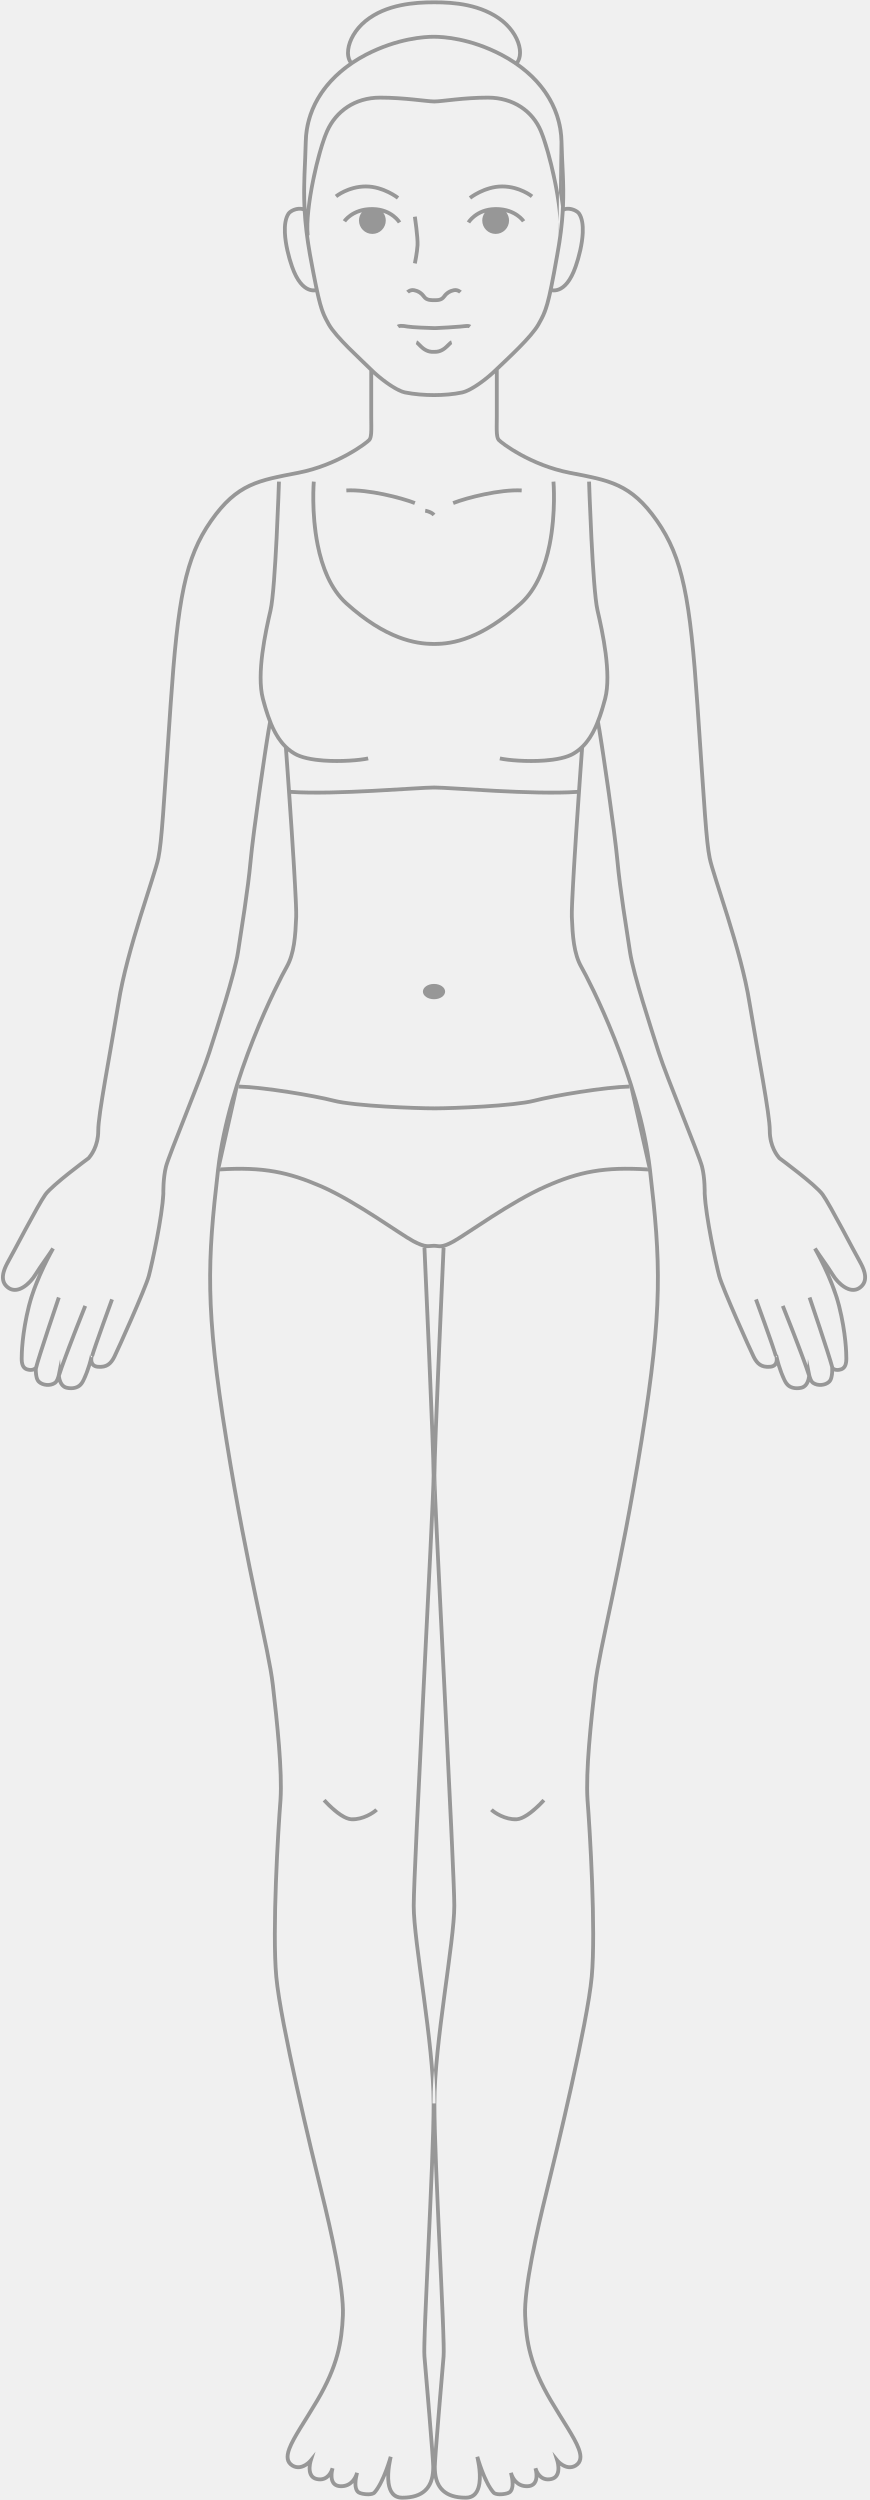
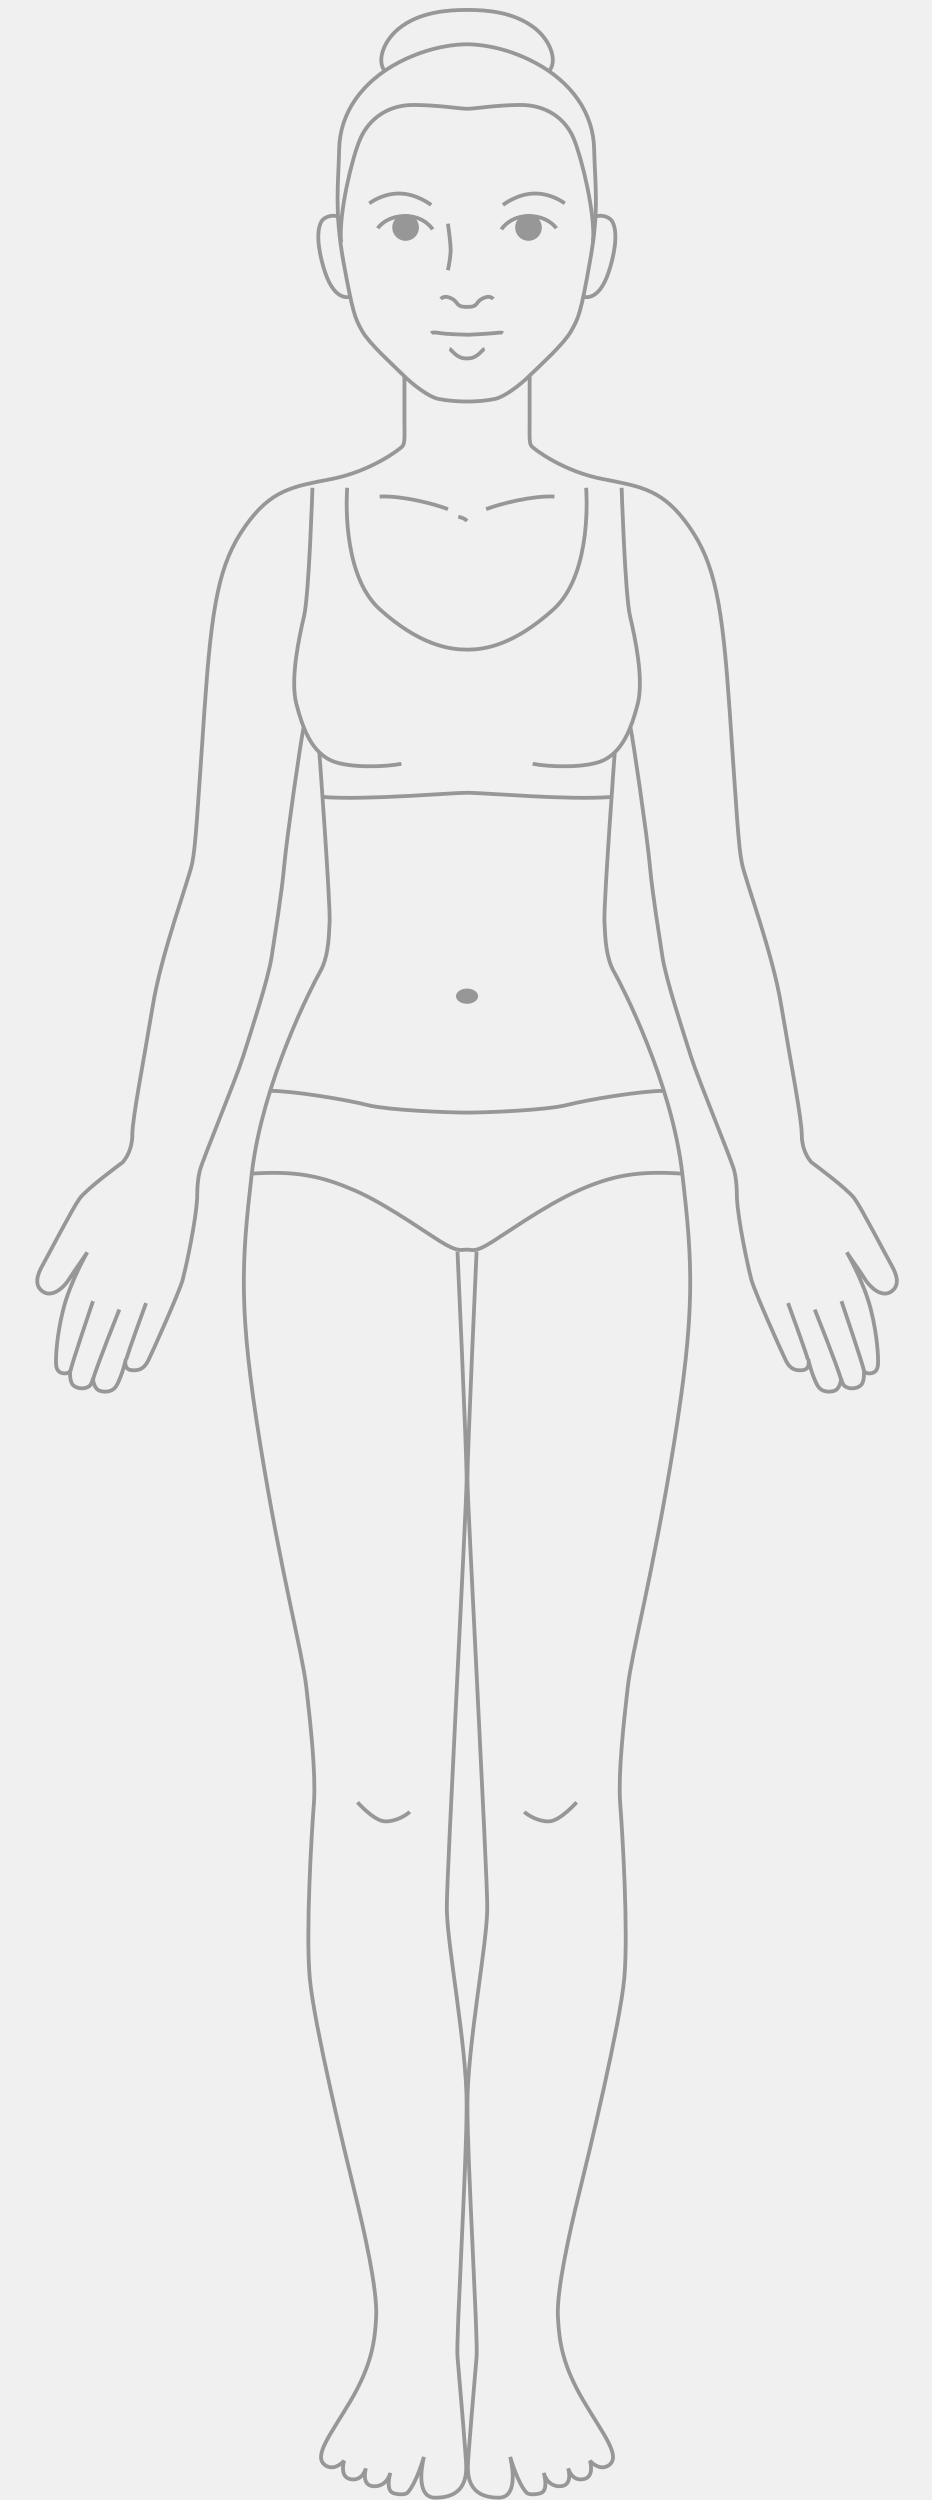
- <svg xmlns="http://www.w3.org/2000/svg" width="100%" height="100%" viewBox="0 0 227 653" version="1.1" xml:space="preserve" style="fill-rule:evenodd;clip-rule:evenodd;stroke-linejoin:round;stroke-miterlimit:2;">
-   <path d="M91.102,16.437C83.67,21.684 79.537,28.937 79.364,36.989C79.236,42.952 78.741,47.808 79.028,54.098C78.683,54.021 78.309,54.001 77.926,54.035C76.744,54.139 75.508,54.752 74.96,55.506L74.954,55.514C74.099,56.796 73.819,58.709 73.914,60.824C74.051,63.862 74.938,67.325 75.792,69.764C77.216,73.878 78.999,75.456 80.383,76.036C81.192,76.375 81.892,76.391 82.374,76.33C83.462,81.296 84.118,82.601 85.428,84.944C87.344,88.373 93.788,94.131 96.41,96.753C96.428,96.771 96.446,96.789 96.464,96.807L96.464,108.8C96.464,110.465 96.537,112.022 96.444,113.173C96.393,113.81 96.318,114.308 96.088,114.571C95.399,115.358 87.906,121.041 77.769,123.009C67.32,125.038 61.652,125.873 54.754,135.713C47.918,145.465 45.975,156.216 44.065,184.066C42.168,211.721 41.772,219.509 40.874,224.002C39.973,228.504 32.672,247.913 30.47,261.82C28.165,275.753 25.164,291.09 25.164,295.3C25.164,299.208 23.355,301.486 22.82,302.132C22.077,302.681 13.298,309.19 11.46,311.705C9.556,314.31 2.74,327.535 1.938,328.838L1.924,328.863C1.485,329.678 0.458,331.4 0.282,333.117C0.154,334.372 0.457,335.623 1.646,336.586C2.801,337.554 4.101,337.611 5.359,337.133C7.088,336.475 8.736,334.749 9.69,333.162C9.821,332.951 9.958,332.738 10.097,332.522C8.963,335.082 7.804,338.079 7.079,340.979C5.263,348.242 5.164,353.589 5.164,354.9C5.164,356.437 5.597,357.584 6.661,358.057C6.652,358.053 7.779,358.561 8.857,358.192C8.875,358.719 8.935,359.39 9.103,359.984C9.271,360.578 9.552,361.093 9.955,361.393C10.992,362.298 13.161,362.641 14.649,361.611L14.652,361.609C14.873,361.45 15.068,361.217 15.23,360.953C15.264,361.042 15.3,361.131 15.34,361.22C15.657,361.924 16.18,362.583 16.997,362.871L17.002,362.873C18.028,363.215 20.399,363.403 21.656,361.711C22.19,361.081 23.115,358.932 23.813,356.658C23.863,356.724 23.919,356.788 23.979,356.848C24.31,357.181 24.797,357.438 25.522,357.498C26.81,357.61 27.76,357.37 28.516,356.866C29.257,356.372 29.817,355.612 30.311,354.624C31.215,352.816 38.442,336.746 39.346,333.432L39.347,333.43C40.252,330.012 42.862,317.854 43.163,311.825L43.164,311.788C43.164,311.788 43.064,307.865 43.848,304.825C44.647,301.728 53.142,281.346 55.14,275.051C57.146,268.733 61.756,254.692 62.658,248.775L62.658,248.775C63.559,242.767 65.261,232.555 65.962,224.845C66.59,217.934 69.639,196.739 70.755,190.21C71.685,192.215 72.792,193.948 74.18,195.337C74.402,198.367 77.056,234.79 76.864,239.48C76.668,244.293 76.394,248.914 74.43,252.352C72.423,255.864 59.277,281.256 56.467,305.442C53.662,329.589 53.059,341.512 58.67,376.379C64.268,411.167 69.667,430.56 70.767,440.157C71.864,449.727 73.263,462.587 72.765,470.164C72.164,477.783 70.564,504.225 71.666,516.345C72.767,528.461 80.975,562.507 83.478,572.62C85.968,582.676 89.363,597.809 89.064,604.779C88.767,611.705 87.678,617.84 82.433,626.746C79.234,632.179 76.222,636.42 75.101,639.441C74.255,641.721 74.454,643.373 76.095,644.421L76.101,644.425C77.546,645.293 78.929,644.936 79.951,644.345C80.109,644.254 80.258,644.157 80.397,644.059C80.351,644.537 80.344,645.075 80.434,645.593C80.619,646.664 81.191,647.647 82.543,647.985L82.544,647.986C84.221,648.392 85.357,647.808 86.102,647.035L86.103,647.05C86.165,647.879 86.437,648.705 87.076,649.252C87.507,649.622 88.108,649.876 88.95,649.9C90.516,649.945 91.599,649.326 92.334,648.57C92.332,648.623 92.332,648.676 92.332,648.73C92.332,649.832 92.617,650.885 93.377,651.41C93.851,651.744 95.116,652.03 96.228,652.011C97.047,651.997 97.772,651.799 98.117,651.454L98.124,651.446C99.18,650.303 100.139,648.383 100.893,646.557C100.878,647.278 100.907,648.011 101.007,648.705C101.342,651.018 102.452,652.9 105.064,652.9C108.025,652.9 109.981,652.132 111.271,650.988C112.415,649.973 113.042,648.649 113.364,647.249C113.686,648.649 114.313,649.973 115.457,650.988C116.747,652.132 118.703,652.9 121.664,652.9C124.276,652.9 125.385,651.018 125.72,648.705C125.821,648.01 125.85,647.277 125.834,646.556C126.588,648.382 127.547,650.302 128.597,651.439L128.603,651.446C128.956,651.799 129.681,651.997 130.5,652.011C131.611,652.03 132.877,651.744 133.35,651.41C134.11,650.885 134.396,649.832 134.396,648.73C134.396,648.676 134.395,648.623 134.394,648.57C135.129,649.326 136.212,649.945 137.778,649.9C138.62,649.876 139.221,649.622 139.652,649.252C140.291,648.705 140.563,647.879 140.625,647.05L140.626,647.036C141.371,647.808 142.507,648.392 144.182,647.986L144.184,647.986C145.536,647.647 146.109,646.664 146.294,645.593C146.384,645.075 146.377,644.537 146.33,644.059C146.469,644.157 146.618,644.254 146.776,644.345C147.799,644.936 149.181,645.293 150.621,644.429L150.627,644.425C152.274,643.373 152.472,641.721 151.626,639.441C150.506,636.42 147.494,632.179 144.295,626.746C139.05,617.84 137.96,611.705 137.664,604.779C137.365,597.809 140.76,582.676 143.249,572.62C145.753,562.507 153.96,528.461 155.062,516.345C156.164,504.225 154.564,477.783 153.963,470.164C153.465,462.587 154.864,449.727 155.961,440.157C157.06,430.56 162.46,411.167 168.058,376.379C173.668,341.512 173.066,329.589 170.261,305.442C167.451,281.256 154.305,255.864 152.298,252.352C150.333,248.914 150.06,244.293 149.864,239.48C149.672,234.79 152.326,198.367 152.548,195.337C153.935,193.948 155.043,192.215 155.972,190.21C157.089,196.739 160.138,217.934 160.766,224.845C161.467,232.555 163.168,242.767 164.07,248.774L164.07,248.775C164.972,254.692 169.582,268.733 171.587,275.051C173.586,281.346 182.081,301.728 182.88,304.825C183.664,307.865 183.564,311.788 183.564,311.788L183.565,311.825C183.866,317.854 186.476,330.012 187.381,333.428L187.381,333.43C188.285,336.746 195.513,352.816 196.417,354.624C196.911,355.612 197.471,356.372 198.212,356.866C198.968,357.37 199.918,357.61 201.206,357.498C201.931,357.438 202.418,357.181 202.749,356.848C202.809,356.788 202.864,356.724 202.915,356.658C203.613,358.933 204.539,361.082 205.073,361.712C206.325,363.404 208.699,363.215 209.722,362.874L209.726,362.873C210.548,362.583 211.071,361.924 211.388,361.22C211.428,361.131 211.464,361.042 211.498,360.953C211.66,361.217 211.853,361.45 212.073,361.607L212.076,361.609C213.567,362.641 215.738,362.298 216.78,361.388C217.178,361.089 217.458,360.575 217.625,359.984C217.793,359.39 217.853,358.718 217.871,358.192C218.949,358.561 220.075,358.053 220.075,358.053C221.131,357.584 221.564,356.437 221.564,354.9C221.564,353.589 221.465,348.242 219.649,340.979C218.924,338.079 217.765,335.083 216.635,332.529C216.771,332.739 216.907,332.952 217.038,333.162C217.991,334.749 219.64,336.475 221.369,337.133C222.627,337.611 223.927,337.554 225.082,336.586C226.271,335.623 226.574,334.372 226.445,333.117C226.27,331.4 225.243,329.678 224.804,328.863L224.79,328.838C223.988,327.535 217.172,314.31 215.268,311.705C213.428,309.188 204.639,302.672 203.908,302.133C203.377,301.491 201.564,299.212 201.564,295.3C201.564,291.09 198.563,275.753 196.258,261.82C194.056,247.913 186.755,228.606 185.855,224.004L185.854,224.003C184.956,219.509 184.56,211.721 182.663,184.066C180.753,156.216 178.81,145.465 171.973,135.713C165.075,125.873 159.408,125.038 148.959,123.009C138.822,121.041 131.329,115.358 130.64,114.571C130.41,114.308 130.335,113.81 130.284,113.173C130.191,112.022 130.264,110.465 130.264,108.8L130.264,96.613C133.067,93.926 139.218,88.312 141.1,84.944C142.414,82.593 143.118,81.334 144.21,76.324C144.692,76.392 145.411,76.386 146.245,76.036C147.629,75.456 149.412,73.878 150.836,69.764C151.69,67.325 152.577,63.862 152.714,60.824C152.809,58.709 152.529,56.796 151.68,55.523L151.674,55.514C151.12,54.752 149.883,54.139 148.702,54.035C148.298,53.999 147.904,54.023 147.544,54.111C147.829,47.815 147.292,42.956 147.164,36.989C146.992,28.982 142.904,21.766 135.554,16.527C136.211,15.568 136.461,14.267 136.274,12.809C135.959,10.352 134.397,7.428 131.582,5.114L131.579,5.112C125.978,0.631 118.553,0.1 113.464,0.1L113.464,0.1L113.364,0.1C108.274,0.1 100.645,0.633 95.148,5.112L95.147,5.113C92.332,7.428 90.769,10.388 90.454,12.852C90.274,14.26 90.5,15.512 91.102,16.437ZM169.315,305.971C157.877,305.237 151.386,306.537 142.766,310.357L142.765,310.358C133.681,314.351 122.202,322.74 118.808,324.636C117.492,325.372 116.606,325.736 115.937,325.903L116.363,325.923C116.363,325.923 113.964,378.803 113.964,385.4C113.964,392 119.164,488.2 119.164,497.8C119.164,507.3 113.964,533.7 113.964,549.4C113.964,565.11 116.762,610.94 116.362,615.544L116.362,615.544C115.963,620.037 114.064,642.403 114.064,644.3C114.064,646.385 114.403,648.717 116.121,650.24C117.27,651.26 119.025,651.9 121.664,651.9C123.693,651.9 124.471,650.358 124.731,648.562C125.164,645.568 124.18,641.827 124.18,641.827L125.146,641.565C125.146,641.565 126.981,648.204 129.33,650.758C129.417,650.837 129.554,650.882 129.712,650.921C129.947,650.979 130.225,651.006 130.516,651.011C131.393,651.026 132.404,650.857 132.777,650.591L132.781,650.588C133.299,650.232 133.396,649.48 133.396,648.73C133.396,647.687 133.139,646.614 133.031,646.211C132.993,646.083 132.976,646.008 132.976,646.008L133.943,645.756C133.943,645.756 133.97,645.846 134.01,646.002C134.23,646.712 135.137,648.975 137.75,648.9C138.308,648.884 138.715,648.738 139.001,648.493C139.437,648.119 139.585,647.541 139.628,646.975C139.699,646.033 139.457,645.099 139.398,644.889L139.379,644.821L140.342,644.554C140.342,644.554 140.355,644.596 140.375,644.67C140.527,645.181 141.398,647.631 143.944,647.015C144.832,646.792 145.187,646.127 145.309,645.423C145.52,644.203 145.087,642.851 145.087,642.851L144.303,640.377L145.95,642.383C145.95,642.383 146.473,643.015 147.277,643.48C148.028,643.913 149.043,644.206 150.106,643.572C151.334,642.779 151.326,641.506 150.689,639.788C149.582,636.804 146.594,632.621 143.433,627.254C138.078,618.16 136.968,611.895 136.664,604.821C136.363,597.791 139.768,582.524 142.279,572.38C144.775,562.293 152.968,528.339 154.066,516.255C155.164,504.177 153.564,477.825 152.965,470.236L152.965,470.233C152.464,462.61 153.864,449.672 154.967,440.043C156.068,430.44 161.468,411.033 167.07,376.221C172.66,341.488 172.062,329.611 169.267,305.558L169.315,305.971ZM110.816,325.902C110.108,325.754 109.167,325.403 107.73,324.642C104.335,322.844 92.852,314.353 83.764,310.358C75.195,306.658 68.729,305.256 57.414,305.959L57.46,305.558C54.666,329.611 54.068,341.488 59.657,376.221C65.259,411.033 70.66,430.44 71.761,440.043C72.864,449.672 74.264,462.61 73.763,470.236L73.762,470.239C73.163,477.825 71.564,504.177 72.662,516.255C73.76,528.339 81.952,562.293 84.449,572.38C86.96,582.524 90.365,597.791 90.063,604.821C89.76,611.895 88.65,618.16 83.295,627.254C80.134,632.621 77.146,636.804 76.039,639.788C75.401,641.509 75.393,642.783 76.631,643.577C77.688,644.206 78.701,643.913 79.451,643.48C80.255,643.015 80.777,642.383 80.777,642.383L82.425,640.377L81.64,642.851C81.64,642.851 81.208,644.203 81.419,645.423C81.541,646.127 81.896,646.792 82.783,647.015C85.33,647.631 86.201,645.181 86.353,644.67C86.373,644.596 86.385,644.554 86.385,644.554L87.349,644.821L87.33,644.889C87.271,645.099 87.029,646.033 87.1,646.975C87.142,647.541 87.291,648.119 87.727,648.493C88.013,648.738 88.419,648.884 88.978,648.9C91.591,648.975 92.498,646.712 92.718,646.002C92.758,645.846 92.785,645.756 92.785,645.756L93.752,646.008C93.752,646.008 93.735,646.083 93.696,646.211C93.589,646.614 93.332,647.687 93.332,648.73C93.332,649.48 93.429,650.232 93.951,650.591L93.954,650.593C94.324,650.857 95.334,651.026 96.211,651.011C96.503,651.006 96.78,650.979 97.016,650.921C97.178,650.881 97.318,650.835 97.407,650.75C99.748,648.2 101.582,641.565 101.582,641.565L102.548,641.827C102.548,641.827 101.564,645.568 101.997,648.562C102.257,650.358 103.035,651.9 105.064,651.9C107.703,651.9 109.458,651.26 110.607,650.24C112.325,648.717 112.664,646.385 112.664,644.3C112.664,642.403 110.765,620.037 110.366,615.544L110.366,615.543C109.966,610.94 112.764,565.11 112.764,549.4C112.764,533.7 107.564,507.3 107.564,497.8C107.564,488.3 112.764,392 112.764,385.4C112.764,378.803 110.365,325.923 110.365,325.923L110.816,325.902ZM113.364,564.88C112.605,584.659 111.058,611.961 111.362,615.457C111.663,618.845 112.812,632.355 113.364,639.668C113.916,632.355 115.065,618.845 115.366,615.457C115.67,611.961 114.123,584.659 113.364,564.88ZM113.764,385.4C113.764,392 108.564,488.3 108.564,497.8C108.564,507.3 113.764,533.7 113.764,549.4L112.964,549.4C112.964,533.7 118.164,507.3 118.164,497.8C118.164,489.833 114.583,422.222 113.364,395.678L113.764,385.4ZM141.688,469.87C141.688,469.87 140.172,471.597 138.347,473C137.193,473.886 135.923,474.663 134.847,474.7C132.113,474.795 129.472,473.101 128.718,472.346L128.01,473.054C128.856,473.899 131.815,475.805 134.881,475.7C135.828,475.667 136.918,475.182 137.971,474.495C140.283,472.985 142.44,470.53 142.44,470.53L141.688,469.87ZM84.288,470.53C84.288,470.53 86.445,472.985 88.756,474.495C89.81,475.182 90.9,475.667 91.847,475.7C94.913,475.805 97.872,473.899 98.717,473.054L98.01,472.346C97.256,473.101 94.615,474.795 91.881,474.7C90.805,474.663 89.534,473.886 88.381,473C86.555,471.597 85.04,469.87 85.04,469.87L84.288,470.53ZM115.359,326.009C114.592,326.091 114.116,325.9 113.364,325.9L113.264,325.9C112.562,325.9 112.076,326.043 111.368,325.984C111.456,327.918 112.705,355.552 113.364,372.665C114.02,355.622 115.262,328.137 115.359,326.009ZM129.264,97.572C126.616,100.012 122.991,102.528 120.87,102.989C118.537,103.496 115.798,103.7 113.364,103.7C110.933,103.7 108.198,103.497 105.662,102.989L105.658,102.989C103.59,102.539 100.093,100.137 97.464,97.754L97.464,108.8C97.464,110.495 97.535,112.082 97.441,113.254C97.367,114.166 97.17,114.852 96.84,115.229C96.129,116.042 88.421,121.959 77.959,123.991C67.808,125.962 62.275,126.727 55.573,136.287C48.81,145.935 46.952,156.584 45.063,184.134C43.16,211.879 42.756,219.691 41.854,224.198C40.955,228.696 33.657,248.085 31.457,261.98L31.457,261.982C29.163,275.848 26.164,291.11 26.164,295.3C26.164,299.688 24.07,302.193 23.548,302.82L23.509,302.867L23.46,302.903C23.46,302.903 14.148,309.722 12.268,312.295C10.378,314.881 3.632,327.98 2.8,329.344C2.461,329.974 1.736,331.173 1.411,332.471C1.119,333.639 1.153,334.902 2.282,335.814L2.285,335.817C3.357,336.717 4.601,336.508 5.736,335.843C6.992,335.109 8.125,333.827 8.837,332.639L8.84,332.635C10.34,330.235 12.44,327.435 13.44,325.835L14.297,326.35C14.297,326.35 9.834,334.083 8.049,341.221C6.265,348.358 6.164,353.611 6.164,354.9C6.164,355.964 6.33,356.816 7.067,357.143L7.077,357.148C7.131,357.171 7.418,357.29 7.789,357.327C8.15,357.364 8.603,357.324 8.971,356.984C9.823,353.681 14.89,338.739 14.89,338.739L15.837,339.061C15.837,339.061 10.254,355.501 9.855,357.594L9.852,357.593C9.843,357.947 9.848,358.614 9.964,359.264C10.06,359.8 10.207,360.34 10.558,360.596L10.596,360.626C11.36,361.305 12.972,361.553 14.079,360.789C14.29,360.635 14.44,360.352 14.561,360.079C14.776,359.59 14.874,359.102 14.874,359.102L15.701,354.963L15.765,356.622C17.844,350.772 21.8,340.914 21.8,340.914L22.728,341.286C22.728,341.286 17.399,354.56 15.881,359.391C15.914,359.69 16.005,360.262 16.252,360.809C16.462,361.275 16.786,361.735 17.326,361.927C18.104,362.185 19.916,362.393 20.861,361.104L20.888,361.071C21.536,360.329 22.783,357.093 23.397,354.355C23.43,354.159 23.467,354.022 23.479,353.979C23.482,353.967 23.484,353.959 23.484,353.959C23.484,353.959 23.964,354.6 23.964,354.6L24.081,354.205L23.583,354.065C24.284,351.559 28.794,339.228 28.794,339.228L29.733,339.572C29.733,339.572 25.244,351.841 24.545,354.335L24.432,354.303C24.418,354.37 24.403,354.437 24.388,354.505C24.362,354.657 24.336,354.86 24.336,355.063C24.336,355.421 24.393,355.847 24.688,356.143C24.883,356.339 25.179,356.466 25.606,356.502L25.607,356.502C26.618,356.59 27.368,356.43 27.962,356.034C28.57,355.628 29.011,354.988 29.417,354.176C30.313,352.384 37.483,336.459 38.381,333.17C39.276,329.787 41.861,317.768 42.164,311.799C42.158,311.54 42.092,307.629 42.88,304.575C43.68,301.472 52.186,281.054 54.187,274.749C56.182,268.467 60.772,254.508 61.67,248.625C62.569,242.632 64.267,232.445 64.966,224.755C65.657,217.15 69.271,192.308 70.044,188.54C69.337,186.735 68.735,184.75 68.18,182.627C66.463,176.06 68.863,164.945 70.177,159.287C71.473,153.703 72.364,125.784 72.364,125.784L73.364,125.816C73.364,125.816 72.455,153.897 71.151,159.513C69.864,165.055 67.465,175.94 69.148,182.373C70.809,188.725 72.819,193.829 77.122,196.372L77.125,196.374C78.833,197.422 81.615,197.94 84.558,198.156C89.052,198.485 93.922,198.086 96.055,197.612L96.272,198.588C94.085,199.074 89.092,199.491 84.485,199.153C81.363,198.924 78.419,198.339 76.606,197.229C76.13,196.947 75.679,196.636 75.252,196.296C75.385,198.124 75.651,201.825 75.966,206.337C87.303,207.147 109.324,205.2 113.364,205.2L113.464,205.201L113.464,205.2C117.602,205.2 139.431,207.147 150.762,206.337L150.781,206.07C151.006,202.842 151.235,199.614 151.469,196.386L151.476,196.296C151.048,196.636 150.598,196.947 150.122,197.229C148.309,198.339 145.365,198.924 142.243,199.153C137.636,199.491 132.642,199.074 130.456,198.588L130.672,197.612C132.806,198.086 137.676,198.485 142.17,198.156C145.113,197.94 147.895,197.422 149.606,196.372L149.61,196.37C153.909,193.829 155.919,188.725 157.58,182.373C159.263,175.94 156.864,165.055 155.577,159.513C154.273,153.897 153.364,125.816 153.364,125.816L154.364,125.784C154.364,125.784 155.255,153.703 156.551,159.287C157.864,164.945 160.265,176.06 158.548,182.627C157.992,184.75 157.391,186.735 156.684,188.54C157.456,192.302 161.071,217.149 161.762,224.755C162.461,232.445 164.159,242.632 165.058,248.625C165.956,254.508 170.546,268.467 172.541,274.749C174.542,281.054 183.047,301.472 183.848,304.575C184.63,307.605 184.571,311.478 184.565,311.804C184.87,317.784 187.452,329.789 188.347,333.17C189.245,336.459 196.415,352.384 197.311,354.176C197.717,354.988 198.157,355.628 198.766,356.034C199.36,356.43 200.11,356.59 201.122,356.502L201.122,356.502C201.549,356.466 201.845,356.339 202.04,356.143C202.335,355.847 202.392,355.421 202.392,355.063C202.392,354.86 202.366,354.657 202.34,354.505C202.325,354.437 202.31,354.37 202.296,354.303L202.183,354.335C201.484,351.841 196.994,339.572 196.994,339.572L197.934,339.228C197.934,339.228 202.246,351.018 203.093,353.884C203.154,353.826 203.21,353.837 203.249,353.979C203.261,354.022 203.298,354.159 203.331,354.355C203.945,357.093 205.191,360.329 205.84,361.071L205.867,361.104C206.812,362.393 208.624,362.185 209.402,361.927C209.942,361.735 210.266,361.275 210.476,360.809C210.723,360.262 210.814,359.69 210.847,359.391C209.329,354.56 204,341.286 204,341.286L204.928,340.914C204.928,340.914 208.884,350.772 210.963,356.622L211.027,354.963L211.854,359.102C211.854,359.102 211.952,359.59 212.167,360.079C212.288,360.353 212.439,360.637 212.652,360.791C213.756,361.553 215.368,361.305 216.132,360.626L216.17,360.596C216.521,360.34 216.668,359.8 216.764,359.264C216.933,358.316 216.865,357.334 216.865,357.334L216.847,357.066C215.921,353.578 210.991,339.061 210.991,339.061L211.937,338.739C211.937,338.739 217.115,354.004 217.883,357.087C218.225,357.332 218.618,357.36 218.939,357.327C219.31,357.29 219.651,357.148 219.651,357.148C219.651,357.148 219.864,358.1 219.864,358.1L219.661,357.143C220.397,356.816 220.564,355.964 220.564,354.9C220.564,353.611 220.463,348.358 218.679,341.221C216.894,334.083 212.431,326.35 212.431,326.35L213.288,325.835C214.288,327.435 216.388,330.235 217.89,332.639L217.893,332.643C218.603,333.827 219.736,335.109 220.991,335.843C222.127,336.508 223.371,336.717 224.446,335.814L224.45,335.811C225.575,334.902 225.608,333.639 225.316,332.471C224.993,331.177 224.271,329.98 223.933,329.353C223.11,328.007 216.352,314.884 214.46,312.295C212.58,309.722 203.268,302.903 203.268,302.903L203.219,302.867L203.18,302.82C202.658,302.193 200.564,299.688 200.564,295.3C200.564,291.11 197.565,275.848 195.27,261.98L195.27,261.978C193.071,248.085 185.773,228.794 184.874,224.198C183.972,219.691 183.568,211.879 181.665,184.134C179.775,156.584 177.918,145.935 171.155,136.287C164.453,126.727 158.92,125.962 148.769,123.991C138.306,121.959 130.599,116.042 129.888,115.229C129.558,114.852 129.361,114.166 129.287,113.254C129.193,112.082 129.264,110.495 129.264,108.8L129.264,97.572ZM202.946,354.121L202.647,354.205L202.764,354.6C202.764,354.6 202.846,354.336 202.946,354.121ZM62.148,284.303C60.107,290.895 58.394,297.965 57.533,304.95C68.934,304.26 75.488,305.696 84.164,309.442L84.165,309.442C93.277,313.447 104.794,321.956 108.198,323.758C111.447,325.478 111.926,324.9 113.264,324.9L113.364,324.9L113.364,324.9C114.698,324.9 115.081,325.574 118.32,323.764C121.726,321.86 133.247,313.449 142.362,309.443C151.088,305.576 157.668,304.24 169.196,304.962L169.191,304.924C169.107,304.242 169.015,303.561 168.915,302.881C168.518,300.165 168.004,297.467 167.4,294.79C166.605,291.264 165.653,287.774 164.585,284.321L164.58,284.303C158.502,284.397 144.949,286.62 139.689,287.984C134.348,289.369 118.685,289.981 113.789,290L113.364,290C108.742,290 92.464,289.391 87.038,287.984C81.779,286.62 68.226,284.397 62.148,284.303ZM150.692,207.344C139.295,208.128 117.593,206.2 113.464,206.2L113.364,206.2C109.333,206.2 87.44,208.128 76.036,207.344C76.872,219.395 77.99,236.412 77.863,239.52C77.66,244.507 77.333,249.286 75.298,252.848C73.305,256.336 60.25,281.544 57.46,305.558L62.459,283.309C68.735,283.471 82.065,285.661 87.289,287.016C92.66,288.408 108.763,288.999 113.359,289L113.564,289C118.142,289 134.065,288.409 139.439,287.016C144.663,285.661 157.993,283.471 164.269,283.309L169.267,305.558C166.477,281.544 153.423,256.336 151.43,252.848C149.394,249.286 149.068,244.507 148.864,239.52C148.738,236.412 149.856,219.395 150.692,207.344ZM116.264,259C116.264,258.526 116.017,258.001 115.415,257.586L115.415,257.585C114.912,257.24 114.191,257 113.364,257C112.536,257 111.814,257.24 111.313,257.585L111.313,257.585C110.711,258.001 110.464,258.526 110.464,259C110.464,259.474 110.711,259.999 111.313,260.414C111.814,260.76 112.536,261 113.364,261C114.191,261 114.913,260.76 115.415,260.414C116.017,259.999 116.264,259.475 116.264,259ZM113.048,168.699L113.78,168.699C118.37,168.661 126.014,167.358 136.399,157.971L136.4,157.97C140.637,154.1 142.886,148.153 144.039,142.401C145.753,133.854 145.062,125.758 145.062,125.758L144.066,125.842C144.066,125.842 144.743,133.802 143.059,142.204C141.946,147.75 139.811,153.499 135.728,157.23C125.478,166.494 117.999,167.7 113.564,167.7L113.264,167.7C108.828,167.7 101.051,166.495 90.799,157.229C86.716,153.538 84.581,147.798 83.469,142.247C81.785,133.838 82.462,125.842 82.462,125.842L81.466,125.758C81.466,125.758 80.775,133.89 82.489,142.444C83.643,148.202 85.892,154.142 90.129,157.971C100.512,167.356 108.449,168.661 113.048,168.699ZM110.998,133.896C110.998,133.896 112.299,134.055 112.99,134.832L113.738,134.168C112.828,133.145 111.13,132.904 111.13,132.904L110.998,133.896ZM118.545,131.866C122.104,130.482 130.604,128.303 136.238,128.599L136.29,127.601C130.524,127.297 121.824,129.518 118.183,130.934L118.545,131.866ZM108.545,130.934C104.904,129.518 96.203,127.297 90.438,127.601L90.49,128.599C96.124,128.303 104.624,130.482 108.183,131.866L108.545,130.934ZM145.868,61.451L145.866,61.451C146.56,54.414 142.984,39.549 140.804,34.395C138.678,29.371 133.841,26 127.464,26C121.164,26 115.542,26.969 113.651,26.999L113.277,26.999C111.38,26.969 105.564,26 99.264,26C92.883,26 88.143,29.475 85.92,34.405C83.641,39.458 80.168,54.417 80.861,61.451L80.692,61.468C80.894,63.013 81.146,64.653 81.456,66.411C83.934,79.892 84.417,81.085 86.3,84.456C88.184,87.827 94.54,93.469 97.118,96.046C99.649,98.578 103.625,101.521 105.866,102.011C108.333,102.503 110.996,102.7 113.364,102.7C115.73,102.7 118.391,102.504 120.658,102.011C122.898,101.524 126.878,98.579 129.414,96.043L129.417,96.04C132.092,93.464 138.345,87.825 140.228,84.456C142.111,81.086 142.693,79.992 145.072,66.412L145.072,66.41C147.564,52.856 146.363,46.279 146.164,37.011L145.868,61.451ZM113.483,91.402L113.327,91.401C111.625,91.527 110.556,90.432 109.873,89.72C109.471,89.301 109.145,89 108.922,88.926L108.606,89.874C108.601,89.873 108.59,89.868 108.59,89.868C108.59,89.868 108.696,89.949 108.762,90.013C108.964,90.206 109.212,90.485 109.516,90.782C110.359,91.604 111.598,92.526 113.385,92.4C113.381,92.4 113.456,92.4 113.456,92.4C115.176,92.462 116.35,91.554 117.175,90.754C117.422,90.513 117.635,90.286 117.822,90.108C117.935,90.001 118.017,89.905 118.101,89.881L117.827,88.919C117.565,88.994 117.223,89.286 116.819,89.696C116.135,90.39 115.127,91.463 113.483,91.4L113.483,91.402ZM113.267,86.199L113.859,86.199C114.95,86.181 119.236,85.895 120.309,85.798C120.953,85.739 121.562,85.644 122.03,85.641C122.216,85.64 122.371,85.63 122.464,85.7L123.064,84.9C122.881,84.762 122.621,84.675 122.293,84.65C121.772,84.611 121.021,84.729 120.219,84.802C119.126,84.901 114.658,85.2 113.764,85.2L113.364,85.202L113.364,85.2C112.476,85.2 107.639,85.005 106.553,84.808C105.854,84.681 105.192,84.595 104.683,84.613C104.237,84.629 103.887,84.733 103.664,84.9L104.264,85.7C104.361,85.627 104.523,85.619 104.717,85.612C105.168,85.597 105.754,85.679 106.375,85.792C107.454,85.988 112.146,86.187 113.267,86.199ZM113.464,77.9L113.364,77.9C113.088,77.9 112.651,77.927 112.202,77.835C111.829,77.759 111.441,77.596 111.174,77.213C110.39,76.093 109.382,75.534 108.262,75.31C106.996,75.056 106.11,75.946 106.11,75.946L106.818,76.653C106.818,76.653 107.332,76.143 108.066,76.29C108.946,76.466 109.738,76.906 110.354,77.787C111.171,78.953 112.664,78.9 113.364,78.9L113.464,78.9C114.167,78.9 115.553,78.959 116.374,77.787C116.99,76.906 117.782,76.466 118.662,76.29C119.396,76.143 119.91,76.653 119.91,76.653L120.618,75.946C120.618,75.946 119.732,75.056 118.466,75.31C117.346,75.534 116.338,76.093 115.554,77.213C114.975,78.041 113.961,77.9 113.464,77.9L113.464,77.9ZM79.083,55.154C78.773,55.024 78.397,54.997 78.014,55.031C77.132,55.109 76.189,55.524 75.769,56.094C75.027,57.221 74.829,58.916 74.913,60.779C75.045,63.721 75.909,67.074 76.736,69.436L76.736,69.436C78.012,73.122 79.529,74.594 80.77,75.114C81.334,75.35 81.823,75.376 82.162,75.346C81.703,73.163 81.162,70.345 80.472,66.589L80.472,66.587C79.687,62.143 79.275,58.443 79.083,55.154ZM144.419,75.341C144.76,75.378 145.268,75.361 145.858,75.114C147.099,74.594 148.616,73.122 149.892,69.436L149.892,69.435C150.718,67.074 151.583,63.721 151.715,60.779C151.799,58.912 151.6,57.213 150.848,56.079C150.431,55.521 149.493,55.108 148.614,55.031C148.207,54.995 147.808,55.027 147.488,55.179C147.295,58.463 146.871,62.155 146.056,66.588C145.398,70.344 144.873,73.161 144.419,75.341ZM107.869,56.672C107.869,56.672 108.663,62.099 108.565,63.974C108.466,65.844 107.874,68.699 107.874,68.699L108.854,68.901C108.854,68.901 109.462,65.956 109.563,64.026C109.665,62.101 108.859,56.528 108.859,56.528L107.869,56.672ZM97.228,54.1C97.207,54.1 97.186,54.1 97.164,54.1C91.757,54.1 89.546,57.526 89.546,57.526L90.382,58.074C90.382,58.074 91.624,56.216 94.512,55.437C94.043,56.033 93.764,56.784 93.764,57.6C93.764,59.533 95.331,61.1 97.264,61.1C99.197,61.1 100.764,59.533 100.764,57.6C100.764,56.84 100.522,56.137 100.111,55.564C102.781,56.463 103.935,58.357 103.935,58.357L104.793,57.843C104.793,57.843 102.638,54.203 97.388,54.102C97.347,54.101 97.305,54.1 97.264,54.1C97.252,54.1 97.24,54.1 97.228,54.1ZM129.5,54.1C129.488,54.1 129.476,54.1 129.464,54.1C129.422,54.1 129.381,54.101 129.34,54.102C124.09,54.203 121.935,57.843 121.935,57.843L122.793,58.357C122.793,58.357 123.947,56.463 126.617,55.564C126.206,56.137 125.964,56.84 125.964,57.6C125.964,59.533 127.531,61.1 129.464,61.1C131.397,61.1 132.964,59.533 132.964,57.6C132.964,56.784 132.685,56.033 132.216,55.437C135.104,56.216 136.346,58.074 136.346,58.074L137.182,57.526C137.182,57.526 134.971,54.1 129.564,54.1C129.542,54.1 129.521,54.1 129.5,54.1ZM80.077,54.656L80.058,54.677C80.059,54.71 80.061,54.744 80.063,54.778L80.071,54.708L80.077,54.656ZM146.55,53.952C146.825,47.729 146.291,42.916 146.164,37.011C145.968,27.882 140.45,19.847 130.732,14.743C122.639,10.499 115.634,10.1 113.364,10.1L113.264,10.1C110.994,10.1 103.987,10.499 95.795,14.743C86.078,19.848 80.56,27.882 80.364,37.011C80.233,43.116 79.71,48.054 80.053,54.588C80.063,54.596 80.072,54.605 80.081,54.613C80.918,47.117 83.292,37.799 85.008,33.994C87.385,28.725 92.444,25 99.264,25C105.664,25 111.564,26 113.364,26L113.364,26.006L113.564,26C115.364,26 121.064,25 127.464,25C134.287,25 139.45,28.629 141.724,34.005C143.315,37.766 145.628,46.607 146.55,53.952ZM104.274,51.307C104.274,51.307 100.333,48.2 95.564,48.2C90.777,48.2 87.449,50.912 87.449,50.912L88.079,51.688C88.079,51.688 91.151,49.2 95.564,49.2C99.995,49.2 103.654,52.092 103.654,52.092L104.274,51.307ZM123.074,52.092C123.074,52.092 126.733,49.2 131.164,49.2C135.577,49.2 138.649,51.688 138.649,51.688L139.279,50.912C139.279,50.912 135.951,48.2 131.164,48.2C126.395,48.2 122.454,51.307 122.454,51.307L123.074,52.092ZM134.732,15.959C135.264,15.185 135.434,14.12 135.282,12.936C134.993,10.681 133.532,8.013 130.949,5.888C125.548,1.569 118.374,1.1 113.464,1.1L113.364,1.1C108.454,1.1 101.083,1.567 95.781,5.887C93.196,8.012 91.735,10.716 91.445,12.979C91.3,14.113 91.447,15.131 91.925,15.872C92.997,15.159 94.134,14.486 95.333,13.857L95.334,13.856C103.741,9.5 110.934,9.1 113.264,9.1L113.264,9.108C113.283,9.103 113.305,9.1 113.329,9.1C113.341,9.1 113.353,9.1 113.364,9.102L113.364,9.1C115.694,9.1 122.889,9.501 131.196,13.857L131.197,13.857C132.443,14.512 133.622,15.213 134.732,15.959Z" style="fill:rgb(151,151,151);" />
+ <svg xmlns="http://www.w3.org/2000/svg" width="244px" height="655px" viewBox="0 0 244 655" version="1.1">
+   <g id="Page-1" stroke="none" stroke-width="1" fill="none" fill-rule="evenodd">
+     <rect id="Kopf" fill-opacity="0.02" fill="#FFFFFF" x="74" y="0" width="97" height="120" />
+     <rect id="rechte-Schulter" fill-opacity="0.02" fill="#FFFFFF" x="41" y="120" width="82" height="26" />
+     <rect id="rechter-Oberschenkel" fill-opacity="0.02" fill="#FFFFFF" x="67" y="338" width="56" height="136" />
+     <rect id="rechtes-Schienbein" fill-opacity="0.02" fill="#FFFFFF" x="77" y="474" width="46" height="136" />
+     <rect id="rechter-Fuß" fill-opacity="0.02" fill="#FFFFFF" transform="translate(100, 628) scale(1, -1) translate(-100, -628) " x="77" y="610" width="46" height="36" />
+     <rect id="linker-Oberschenkel" fill-opacity="0.02" fill="#FFFFFF" x="126" y="338" width="56" height="136" />
+     <rect id="linkes-Schienbein" fill-opacity="0.02" fill="#FFFFFF" x="123" y="474" width="46" height="136" />
+     <rect id="linker-Fuß" fill-opacity="0.02" fill="#FFFFFF" transform="translate(146, 628) scale(1, -1) translate(-146, -628) " x="123" y="610" width="46" height="36" />
+     <rect id="rechte-Hand" fill-opacity="0.02" fill="#FFFFFF" transform="translate(29.19574, 335.8059) rotate(11) translate(-29.19574, -335.8059) " x="6.196" y="303.806" width="46" height="64" />
+     <rect id="linke-Hand" fill-opacity="0.02" fill="#FFFFFF" transform="translate(215, 336) scale(-1, 1) rotate(11) translate(-215, -336) " x="192" y="304" width="46" height="64" />
+     <rect id="linke-Schulter" fill-opacity="0.02" fill="#FFFFFF" x="123" y="120" width="82" height="26" />
+     <rect id="Bauch" fill-opacity="0.02" fill="#FFFFFF" x="82" y="209" width="82" height="79" />
+     <rect id="Brust" fill-opacity="0.02" fill="#FFFFFF" x="82" y="146" width="82" height="63" />
+     <rect id="Geschlechtsteile" fill-opacity="0.02" fill="#FFFFFF" transform="translate(124.5, 313) scale(1, -1) translate(-124.5, -313) " x="67" y="288" width="115" height="50" />
+     <path d="M82,145 L82,238 L72.621,238 L60.115,308.535 L27.836,300.31 L44.885,204.164 L48.999,205.212 L49,145 L82,145 Z" id="rechter-Arm" fill-opacity="0.02" fill="#FFFFFF" />
+     <path d="M220.164,145 L220.164,238 L210.744,238 L198.279,308.535 L166,300.283 L183.049,203.821 L187.163,204.873 L187.164,145 L220.164,145 Z" id="linker-Arm" fill-opacity="0.02" fill="#FFFFFF" transform="translate(193.0819, 226.7673) scale(-1, 1) translate(-193.0819, -226.7673) " />
+     <g id="653-female-front">
+       <path d="M117.364,58.6 C117.364,58.6 118.164,64.1 118.064,66 C117.964,67.9 117.364,70.8 117.364,70.8" id="Path" stroke="#979797" />
+       <path d="M105.964,98.4 C105.964,98.4 105.964,108 105.964,110.8 C105.964,113.6 106.164,116.1 105.464,116.9 C104.764,117.7 97.164,123.5 86.864,125.5 C76.564,127.5 70.964,128.3 64.164,138 C57.364,147.7 55.464,158.4 53.564,186.1 C51.664,213.8 51.264,221.6 50.364,226.1 C49.464,230.6 42.164,250 39.964,263.9 C37.664,277.8 34.664,293.1 34.664,297.3 C34.664,301.5 32.664,303.9 32.164,304.5 C32.164,304.5 22.764,311.4 20.864,314 C18.964,316.6 12.164,329.8 11.364,331.1 C10.664,332.4 8.364,336.1 10.964,338.2 C13.464,340.3 16.764,337.4 18.264,334.9 C19.764,332.5 21.864,329.7 22.864,328.1 C22.864,328.1 18.364,335.9 16.564,343.1 C14.764,350.3 14.664,355.6 14.664,356.9 C14.664,358.2 14.964,359.2 15.864,359.6 C15.864,359.6 17.364,360.3 18.364,359.3 C18.364,359.3 18.164,362.2 19.264,363 C20.164,363.8 22.064,364.1 23.364,363.2 C24.064,362.7 24.364,361.2 24.364,361.2 C24.364,361.2 24.464,363.8 26.164,364.4 C27.064,364.7 29.164,364.9 30.264,363.4 C30.964,362.6 32.364,359 32.964,356.1 C32.964,356.1 32.164,358.8 34.564,359 C36.864,359.2 37.964,358.2 38.864,356.4 C39.764,354.6 46.964,338.6 47.864,335.3 C48.764,331.9 51.364,319.8 51.664,313.8 C51.664,313.8 51.564,309.8 52.364,306.7 C53.164,303.6 61.664,283.2 63.664,276.9 C65.664,270.6 70.264,256.6 71.164,250.7 C72.064,244.7 73.764,234.5 74.464,226.8 C75.164,219.1 78.864,193.7 79.564,190.5" id="Path" stroke="#979797" />
+       <path d="M31.264,343.1 C31.264,343.1 25.564,357.3 24.264,361.7" id="Path" stroke="#979797" />
+       <path d="M38.264,341.4 C38.264,341.4 33.764,353.7 33.064,356.2" id="Path" stroke="#979797" />
+       <path d="M24.364,340.9 C24.364,340.9 18.764,357.4 18.364,359.5" id="Path" stroke="#979797" />
+       <path d="M81.864,127.8 C81.864,127.8 80.964,155.8 79.664,161.4 C78.364,167 75.964,178 77.664,184.5 C79.364,191 81.464,196.2 85.864,198.8 C90.264,201.5 101.564,200.9 105.164,200.1" id="Path" stroke="#979797" />
+       <path d="M83.664,197.1 C83.664,197.1 86.564,236.6 86.364,241.5 C86.164,246.4 85.864,251.1 83.864,254.6 C81.864,258.1 68.764,283.4 65.964,307.5 C63.164,331.6 62.564,343.5 68.164,378.3 C73.764,413.1 79.164,432.5 80.264,442.1 C81.364,451.7 82.764,464.6 82.264,472.2 C81.664,479.8 80.064,506.2 81.164,518.3 C82.264,530.4 90.464,564.4 92.964,574.5 C95.464,584.6 98.864,599.8 98.564,606.8 C98.264,613.8 97.164,620 91.864,629 C86.564,638 81.764,643.7 85.364,646 C87.864,647.5 90.164,644.7 90.164,644.7 C90.164,644.7 88.864,648.8 91.664,649.5 C94.964,650.3 95.864,646.7 95.864,646.7 C95.864,646.7 94.464,651.3 97.964,651.4 C101.464,651.5 102.264,647.9 102.264,647.9 C102.264,647.9 101.064,651.9 102.664,653 C103.364,653.5 106.064,653.8 106.764,653.1 C109.164,650.5 111.064,643.7 111.064,643.7 C111.064,643.7 108.264,654.4 114.064,654.4 C121.064,654.4 122.164,650 122.164,646.3 C122.164,644.4 120.264,622 119.864,617.5 C119.464,612.9 122.264,567.1 122.264,551.4 C122.264,535.7 117.064,509.3 117.064,499.8 C117.064,490.3 122.264,394 122.264,387.4 C122.264,380.8 119.864,327.9 119.864,327.9" id="Path" stroke="#979797" />
+       <path d="M93.664,472.2 C93.664,472.2 97.964,477.1 100.864,477.2 C103.764,477.3 106.564,475.5 107.364,474.7" id="Path" stroke="#979797" />
+       <path d="M117.364,133.4 C113.764,132 105.164,129.8 99.464,130.1" id="Path" stroke="#979797" />
+       <path d="M120.064,135.4 C120.064,135.4 121.564,135.6 122.364,136.5" id="Path" stroke="#979797" />
+       <path d="M91.864,77.7 C91.864,77.7 87.964,79.4 85.264,71.6 C83.864,67.6 82.364,60.8 84.364,57.8 C85.164,56.7 87.664,56 88.764,57" id="Path" stroke="#979797" />
+       <path d="M112.964,53.7 C112.964,53.7 109.164,50.7 104.564,50.7 C99.964,50.7 96.764,53.3 96.764,53.3" id="Path" stroke="#979797" />
+       <path d="M113.364,60.1 C113.364,60.1 111.264,56.6 106.164,56.6 C101.064,56.6 98.964,59.8 98.964,59.8" id="Path" stroke="#979797" />
+       <path d="M109.264,59.6 C109.264,61.257 107.921,62.6 106.264,62.6 C104.607,62.6 103.264,61.257 103.264,59.6 C103.264,57.943 104.607,56.6 106.264,56.6 C107.921,56.6 109.264,57.943 109.264,59.6 Z" id="Path" stroke="#979797" fill="#979797" fill-rule="nonzero" />
+       <path d="M122.364,105.2 C124.764,105.2 127.464,105 129.764,104.5 C132.064,104 136.164,101 138.764,98.4 C141.464,95.8 147.764,90.1 149.664,86.7 C151.564,83.3 152.164,82.2 154.564,68.5 C157.064,54.9 155.864,48.3 155.664,39 C155.464,29.7 149.864,21.5 139.964,16.3 C131.764,12 124.664,11.6 122.364,11.6 L122.264,11.6 C119.964,11.6 112.864,12 104.564,16.3 C94.664,21.5 89.064,29.7 88.864,39 C88.664,48.3 87.564,54.9 89.964,68.5 C92.464,82.1 92.964,83.3 94.864,86.7 C96.764,90.1 103.164,95.8 105.764,98.4 C108.364,101 112.464,104 114.764,104.5 C117.264,105 119.964,105.2 122.364,105.2 Z" id="Path" stroke="#979797" />
+       <path d="M129.264,78.3 C129.264,78.3 128.564,77.6 127.564,77.8 C126.564,78 125.664,78.5 124.964,79.5 C124.264,80.5 123.064,80.4 122.464,80.4 L122.364,80.4 C121.764,80.4 120.464,80.5 119.764,79.5 C119.064,78.5 118.164,78 117.164,77.8 C116.164,77.6 115.464,78.3 115.464,78.3" id="Path" stroke="#979797" />
+       <path d="M131.764,87.3 C131.364,87 130.364,87.2 129.264,87.3 C128.164,87.4 123.664,87.7 122.764,87.7 L122.364,87.7 C121.464,87.7 116.564,87.5 115.464,87.3 C114.364,87.1 113.364,87 112.964,87.3" id="Path" stroke="#979797" />
+       <path d="M126.964,91.4 C126.264,91.6 125.064,94 122.464,93.9 L122.364,93.9 C119.664,94.1 118.364,91.6 117.764,91.4" id="Path" stroke="#979797" />
+       <path d="M138.764,98.4 C138.764,98.4 138.764,108 138.764,110.8 C138.764,113.6 138.564,116.1 139.264,116.9 C139.964,117.7 147.564,123.5 157.864,125.5 C168.164,127.5 173.764,128.3 180.564,138 C187.364,147.7 189.264,158.4 191.164,186.1 C193.064,213.8 193.464,221.6 194.364,226.1 C195.264,230.7 202.564,250 204.764,263.9 C207.064,277.8 210.064,293.1 210.064,297.3 C210.064,301.5 212.064,303.9 212.564,304.5 C212.564,304.5 221.964,311.4 223.864,314 C225.764,316.6 232.564,329.8 233.364,331.1 C234.064,332.4 236.364,336.1 233.764,338.2 C231.264,340.3 227.964,337.4 226.464,334.9 C224.964,332.5 222.864,329.7 221.864,328.1 C221.864,328.1 226.364,335.9 228.164,343.1 C229.964,350.3 230.064,355.6 230.064,356.9 C230.064,358.2 229.764,359.2 228.864,359.6 C228.864,359.6 227.364,360.3 226.364,359.3 C226.364,359.3 226.564,362.2 225.464,363 C224.564,363.8 222.664,364.1 221.364,363.2 C220.664,362.7 220.364,361.2 220.364,361.2 C220.364,361.2 220.264,363.8 218.564,364.4 C217.664,364.7 215.564,364.9 214.464,363.4 C213.764,362.6 212.364,359 211.764,356.1 C211.764,356.1 212.564,358.8 210.164,359 C207.864,359.2 206.764,358.2 205.864,356.4 C204.964,354.6 197.764,338.6 196.864,335.3 C195.964,331.9 193.364,319.8 193.064,313.8 C193.064,313.8 193.164,309.8 192.364,306.7 C191.564,303.6 183.064,283.2 181.064,276.9 C179.064,270.6 174.464,256.6 173.564,250.7 C172.664,244.7 170.964,234.5 170.264,226.8 C169.564,219.1 165.864,193.7 165.164,190.5" id="Path" stroke="#979797" />
+       <path d="M213.464,343.1 C213.464,343.1 219.164,357.3 220.464,361.7" id="Path" stroke="#979797" />
+       <path d="M206.464,341.4 C206.464,341.4 210.964,353.7 211.664,356.2" id="Path" stroke="#979797" />
+       <path d="M220.464,340.9 C220.464,340.9 226.064,357.4 226.464,359.5" id="Path" stroke="#979797" />
+       <path d="M162.864,127.8 C162.864,127.8 163.764,155.8 165.064,161.4 C166.364,167 168.764,178 167.064,184.5 C165.364,191 163.264,196.2 158.864,198.8 C154.464,201.5 143.164,200.9 139.564,200.1" id="Path" stroke="#979797" />
+       <path d="M161.064,197.1 C161.064,197.1 158.164,236.6 158.364,241.5 C158.564,246.4 158.864,251.1 160.864,254.6 C162.864,258.1 175.964,283.4 178.764,307.5 C181.564,331.6 182.164,343.5 176.564,378.3 C170.964,413.1 165.564,432.5 164.464,442.1 C163.364,451.7 161.964,464.6 162.464,472.2 C163.064,479.8 164.664,506.2 163.564,518.3 C162.464,530.4 154.264,564.4 151.764,574.5 C149.264,584.6 145.864,599.8 146.164,606.8 C146.464,613.8 147.564,620 152.864,629 C158.164,638 162.964,643.7 159.364,646 C156.864,647.5 154.564,644.7 154.564,644.7 C154.564,644.7 155.864,648.8 153.064,649.5 C149.764,650.3 148.864,646.7 148.864,646.7 C148.864,646.7 150.264,651.3 146.764,651.4 C143.264,651.5 142.464,647.9 142.464,647.9 C142.464,647.9 143.664,651.9 142.064,653 C141.364,653.5 138.664,653.8 137.964,653.1 C135.564,650.5 133.664,643.7 133.664,643.7 C133.664,643.7 136.464,654.4 130.664,654.4 C123.664,654.4 122.564,650 122.564,646.3 C122.564,644.4 124.464,622 124.864,617.5 C125.264,612.9 122.464,567.1 122.464,551.4 C122.464,535.7 127.664,509.3 127.664,499.8 C127.664,490.2 122.464,394 122.464,387.4 C122.464,380.8 124.864,327.9 124.864,327.9" id="Path" stroke="#979797" />
+       <path d="M151.064,472.2 C151.064,472.2 146.764,477.1 143.864,477.2 C140.964,477.3 138.164,475.5 137.364,474.7" id="Path" stroke="#979797" />
+       <path d="M153.564,127.8 C153.564,127.8 155.464,150.1 145.064,159.6 C134.664,169 127.064,170.2 122.564,170.2 L122.264,170.2 C117.764,170.2 109.864,169 99.464,159.6 C89.064,150.2 90.964,127.8 90.964,127.8" id="Path" stroke="#979797" />
+       <path d="M127.364,133.4 C130.964,132 139.564,129.8 145.264,130.1" id="Path" stroke="#979797" />
+       <path d="M155.364,63.5 C156.064,56.4 152.464,41.4 150.264,36.2 C148.064,31 143.064,27.5 136.464,27.5 C130.064,27.5 124.364,28.5 122.564,28.5 L122.364,28.5 C120.564,28.5 114.664,27.5 108.264,27.5 C101.664,27.5 96.764,31.1 94.464,36.2 C92.164,41.3 88.664,56.4 89.364,63.5" id="Path" stroke="#979797" />
+       <path d="M143.764,18.7 C145.964,16.5 144.764,11.2 140.264,7.5 C134.764,3.1 127.464,2.6 122.464,2.6 L122.364,2.6 C117.364,2.6 109.864,3.1 104.464,7.5 C99.964,11.2 98.764,16.6 100.964,18.7" id="Path" stroke="#979797" />
+       <path d="M152.764,77.7 C152.764,77.7 156.664,79.4 159.364,71.6 C160.764,67.6 162.264,60.8 160.264,57.8 C159.464,56.7 156.964,56 155.864,57" id="Path" stroke="#979797" />
+       <path d="M131.764,53.7 C131.764,53.7 135.564,50.7 140.164,50.7 C144.764,50.7 147.964,53.3 147.964,53.3" id="Path" stroke="#979797" />
+       <path d="M131.364,60.1 C131.364,60.1 133.464,56.6 138.564,56.6 C143.664,56.6 145.764,59.8 145.764,59.8" id="Path" stroke="#979797" />
+       <path d="M141.464,59.6 C141.464,61.257 140.121,62.6 138.464,62.6 C136.807,62.6 135.464,61.257 135.464,59.6 C135.464,57.943 136.807,56.6 138.464,56.6 C140.121,56.6 141.464,57.943 141.464,59.6 Z" id="Path" stroke="#979797" fill="#979797" fill-rule="nonzero" />
+       <path d="M160.264,208.8 C149.064,209.7 126.664,207.7 122.464,207.7 L122.364,207.7 C118.264,207.7 95.664,209.7 84.464,208.8" id="Path" stroke="#979797" />
+       <path d="M173.964,285.8 C168.064,285.8 153.964,288.1 148.564,289.5 C143.164,290.9 127.164,291.5 122.564,291.5 L122.364,291.5 C117.764,291.5 101.564,290.9 96.164,289.5 C90.764,288.1 76.664,285.8 70.764,285.8" id="Path" stroke="#979797" />
+       <path d="M178.764,307.5 C166.964,306.7 160.364,308 151.564,311.9 C142.464,315.9 130.964,324.3 127.564,326.2 C124.164,328.1 123.764,327.4 122.364,327.4 L122.264,327.4 C120.864,327.4 120.364,328 116.964,326.2 C113.564,324.4 102.064,315.9 92.964,311.9 C84.164,308.1 77.564,306.7 65.764,307.5" id="Path" stroke="#979797" />
+       <path d="M124.764,261 C124.764,261.341 124.564,261.704 124.131,262.002 C123.699,262.3 123.076,262.5 122.364,262.5 C121.651,262.5 121.028,262.3 120.597,262.002 C120.164,261.704 119.964,261.341 119.964,261 C119.964,260.659 120.164,260.296 120.597,259.997 C121.028,259.7 121.651,259.5 122.364,259.5 C123.076,259.5 123.699,259.7 124.131,259.997 C124.564,260.296 124.764,260.659 124.764,261 Z" id="Path" stroke="#979797" fill="#979797" fill-rule="nonzero" />
+     </g>
+   </g>
</svg>
